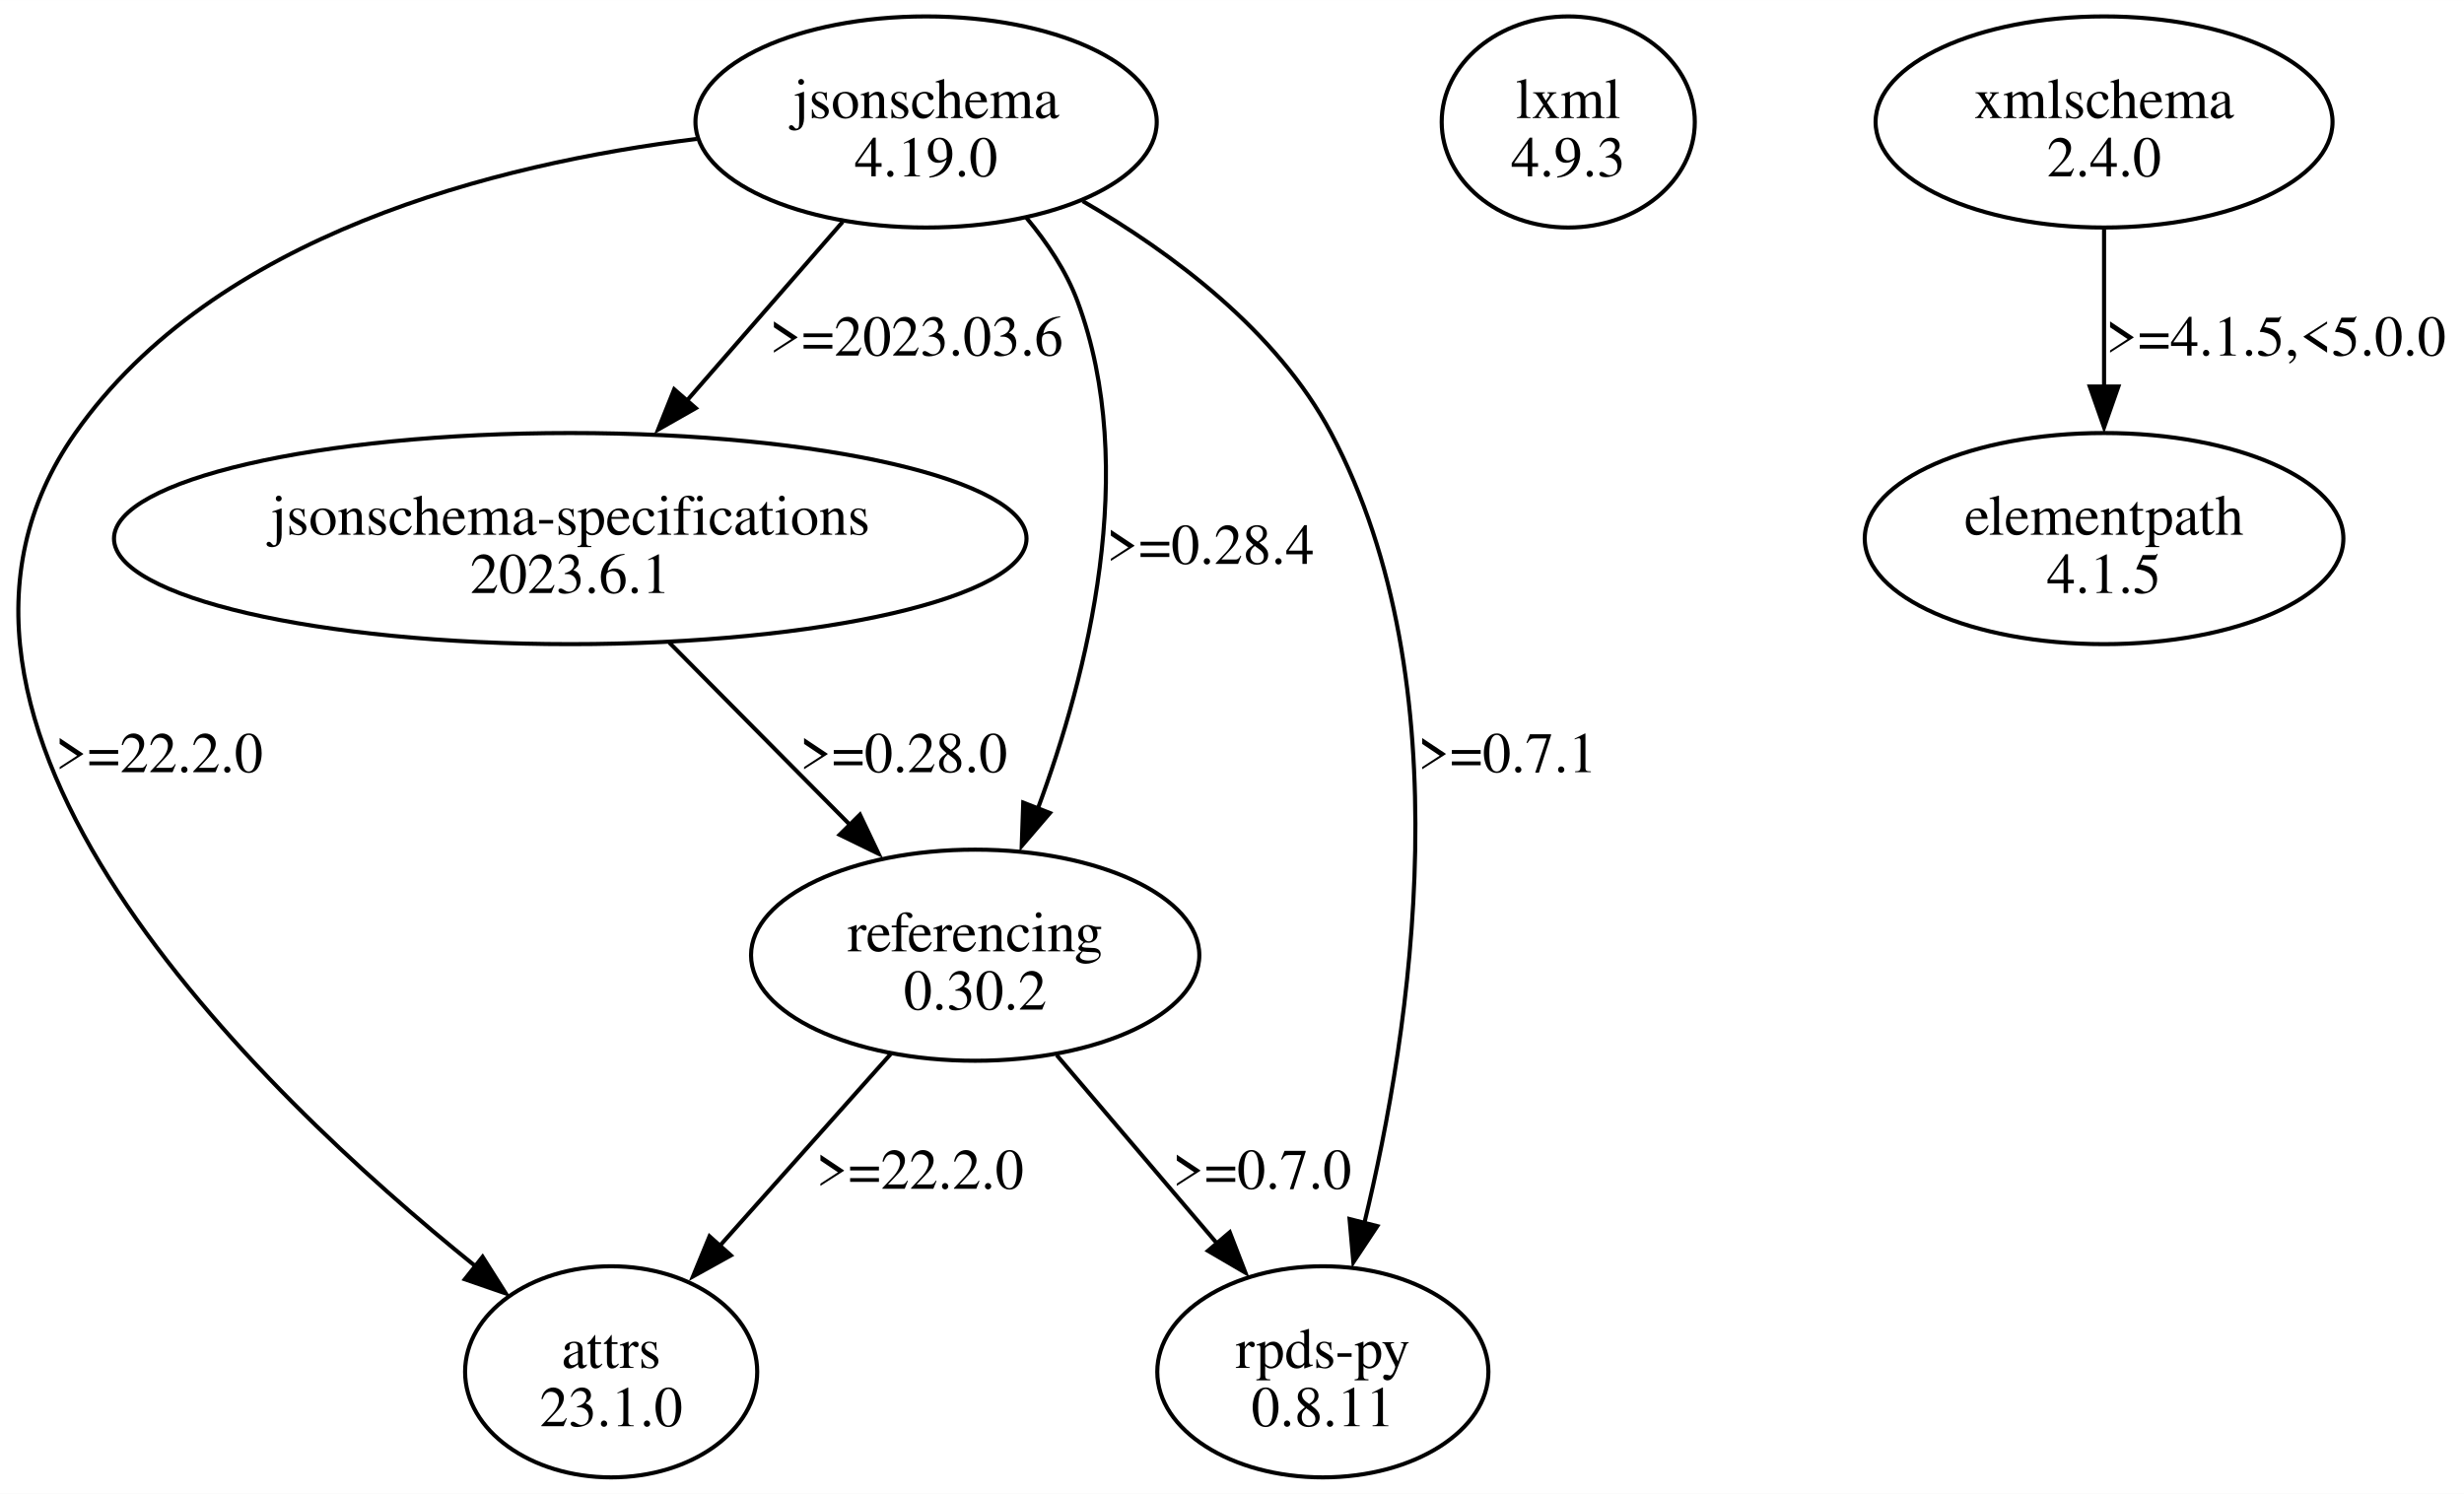
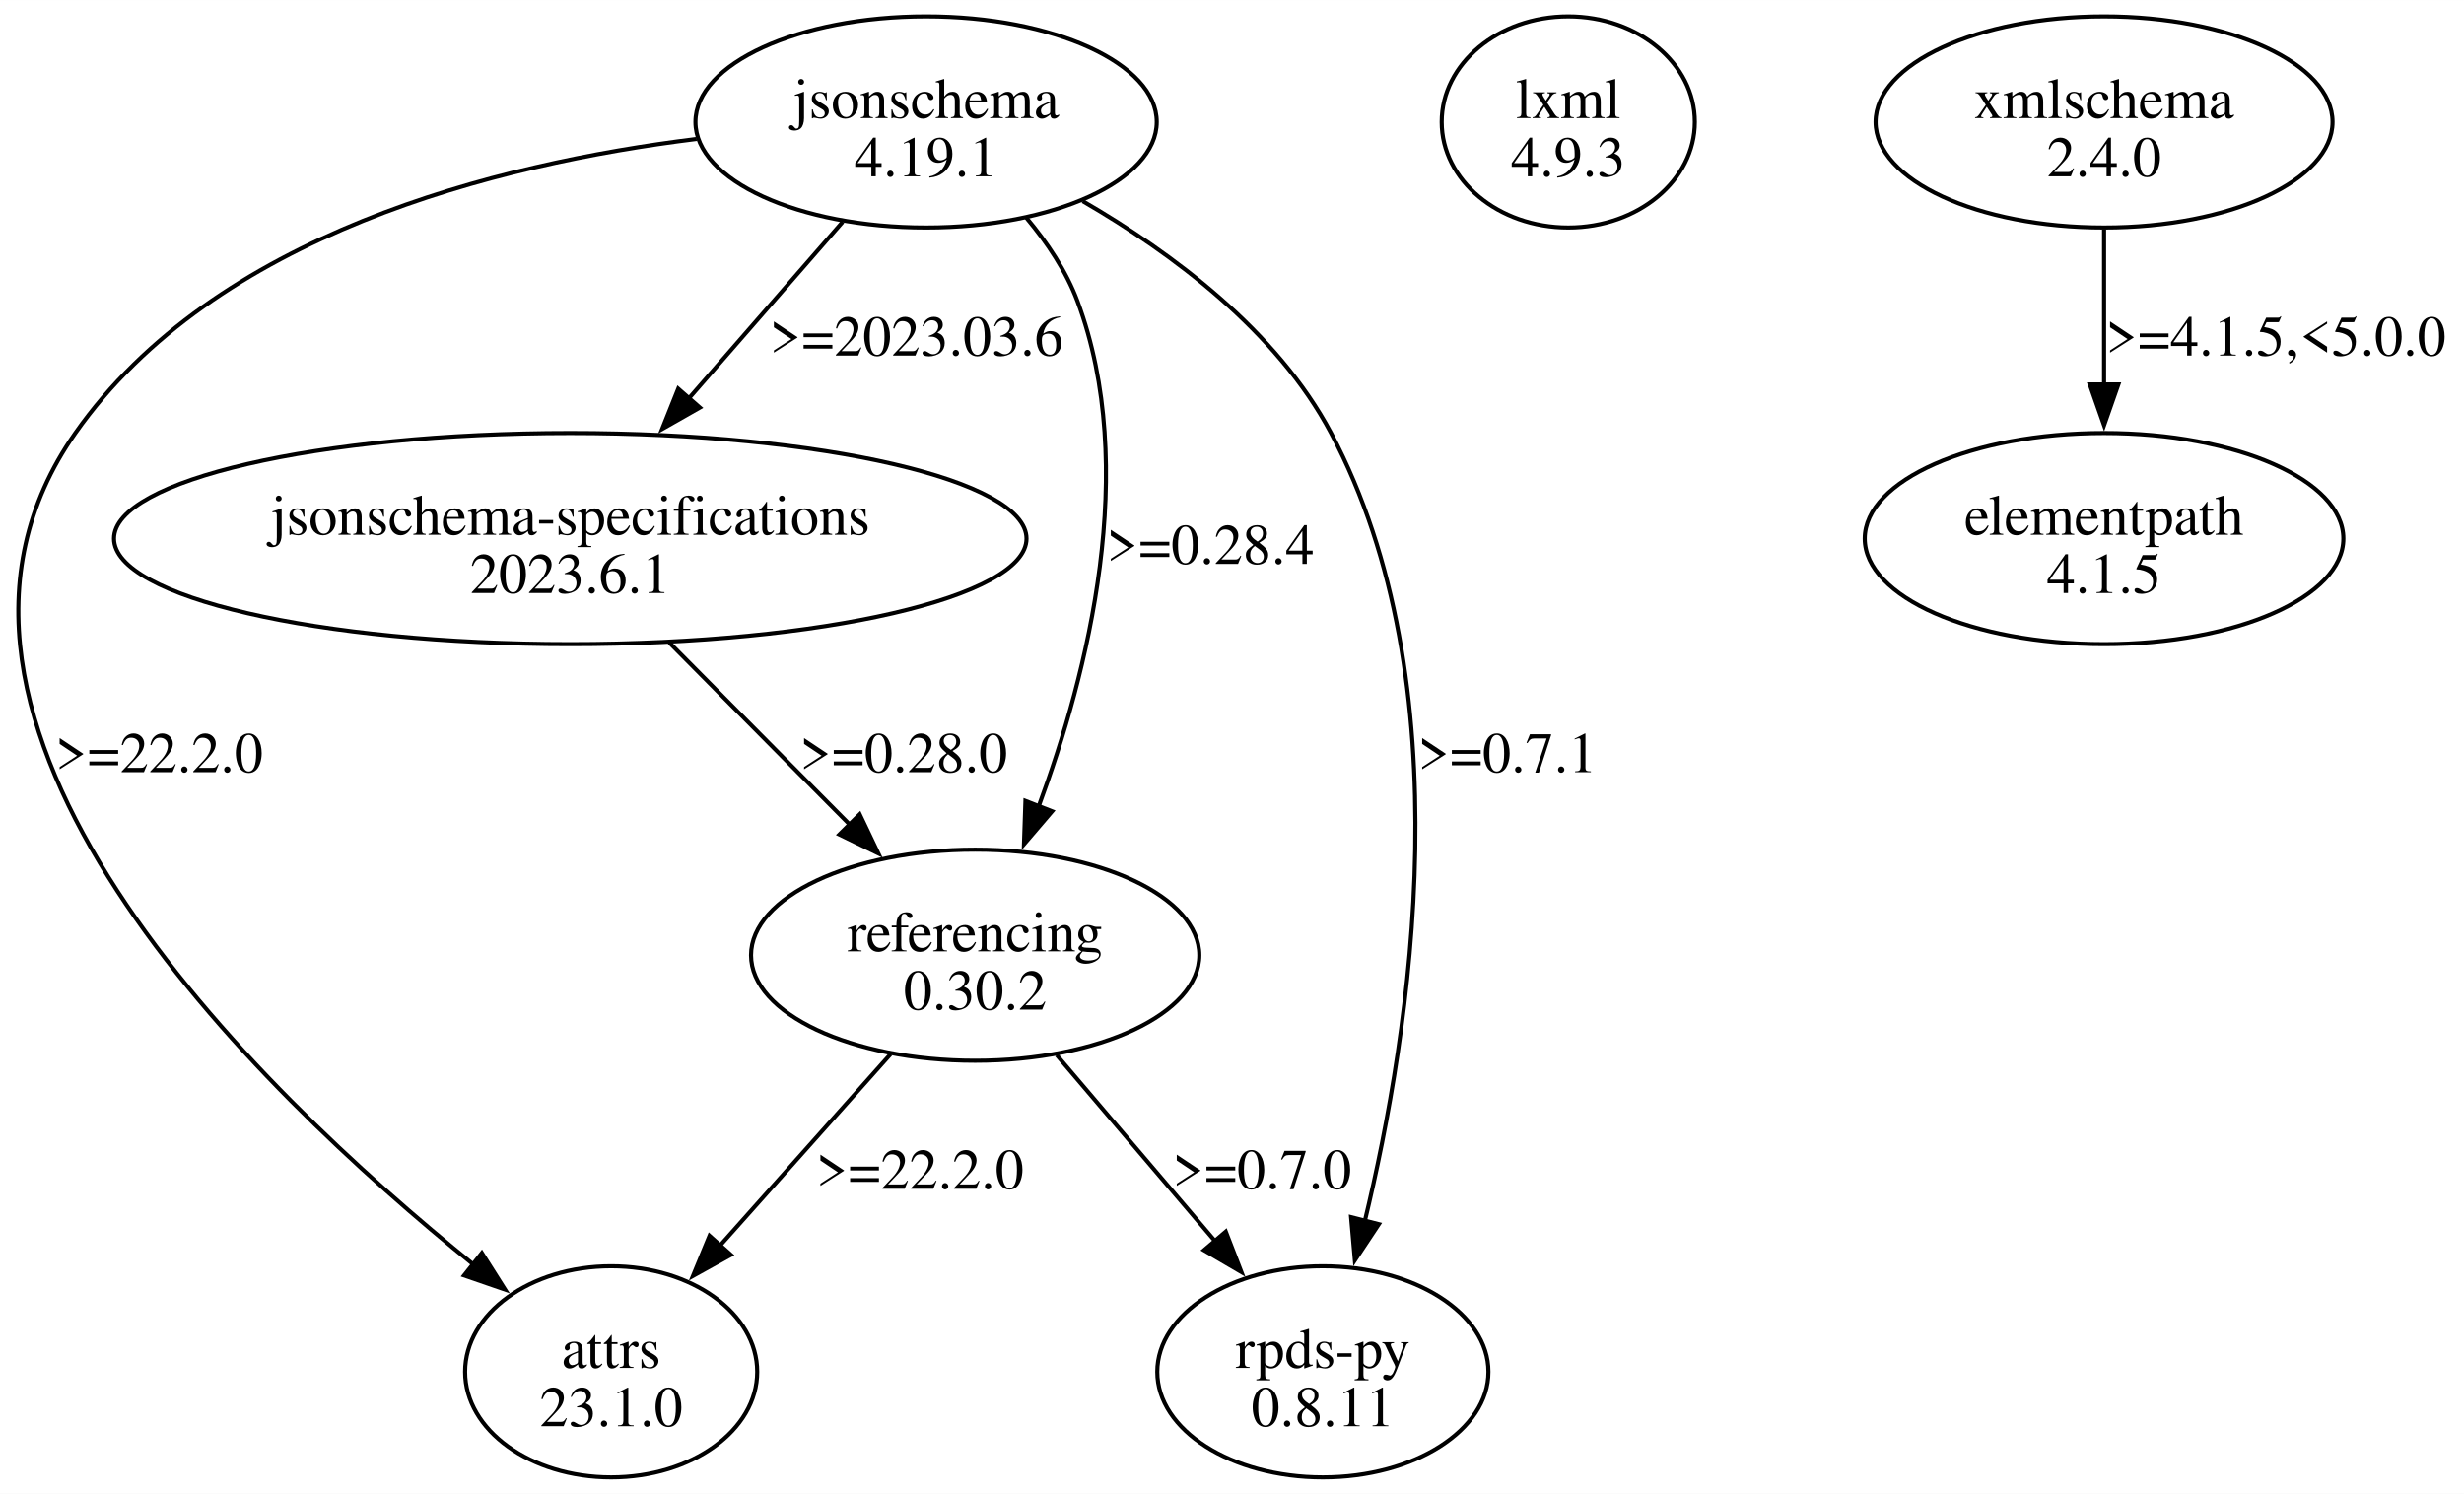
<svg xmlns="http://www.w3.org/2000/svg" width="602pt" height="365pt" viewBox="0.00 0.00 602.42 365.23">
  <g id="graph0" class="graph" transform="scale(1 1) rotate(0) translate(4 361.23)">
    <polygon fill="white" stroke="none" points="-4,4 -4,-361.23 598.42,-361.23 598.42,4 -4,4" />
    <g id="node1" class="node">
      <ellipse fill="none" stroke="black" cx="145.42" cy="-25.81" rx="35.71" ry="25.81" />
      <text text-anchor="middle" x="145.42" y="-26.76" font-family="Times,serif" font-size="14.00">attrs</text>
      <text text-anchor="middle" x="145.42" y="-12.51" font-family="Times,serif" font-size="14.00">23.1.0</text>
    </g>
    <g id="node2" class="node">
      <ellipse fill="none" stroke="black" cx="222.42" cy="-331.42" rx="56.39" ry="25.81" />
      <text text-anchor="middle" x="222.42" y="-332.37" font-family="Times,serif" font-size="14.00">jsonschema</text>
-       <text text-anchor="middle" x="222.42" y="-318.12" font-family="Times,serif" font-size="14.00">4.19.0</text>
+       <text text-anchor="middle" x="222.42" y="-318.12" font-family="Times,serif" font-size="14.00">4.19.1</text>
    </g>
    <g id="edge1" class="edge">
-       <path fill="none" stroke="black" d="M166.33,-327.27C117.21,-321.19 48.5,-303.9 14.42,-255.36 -35.01,-184.98 58.85,-94.69 112.16,-51.7" />
-       <polygon fill="black" stroke="black" points="113.99,-53.93 119.66,-44.98 109.65,-48.44 113.99,-53.93" />
+       <path fill="none" stroke="black" d="M166.33,-327.27C117.21,-321.19 48.5,-303.9 14.42,-255.36 -34.9,-185.13 58.46,-95.06 111.84,-51.97" />
+       <polygon fill="black" stroke="black" points="113.81,-54.87 119.48,-45.92 109.46,-49.38 113.81,-54.87" />
      <text text-anchor="middle" x="34.92" y="-172.44" font-family="Times,serif" font-size="14.00">&gt;=22.2.0</text>
    </g>
    <g id="node3" class="node">
      <ellipse fill="none" stroke="black" cx="135.42" cy="-229.55" rx="111.55" ry="25.81" />
      <text text-anchor="middle" x="135.42" y="-230.5" font-family="Times,serif" font-size="14.00">jsonschema-specifications</text>
      <text text-anchor="middle" x="135.42" y="-216.25" font-family="Times,serif" font-size="14.00">2023.6.1</text>
    </g>
    <g id="edge2" class="edge">
-       <path fill="none" stroke="black" d="M202.02,-307C190.68,-293.99 176.4,-277.59 163.97,-263.32" />
-       <polygon fill="black" stroke="black" points="166.11,-261.45 156.9,-256.21 160.83,-266.05 166.11,-261.45" />
+       <path fill="none" stroke="black" d="M202.02,-307C190.79,-294.11 176.67,-277.9 164.32,-263.72" />
+       <polygon fill="black" stroke="black" points="167.1,-261.59 157.89,-256.35 161.82,-266.19 167.1,-261.59" />
      <text text-anchor="middle" x="220.04" y="-274.31" font-family="Times,serif" font-size="14.00">&gt;=2023.03.6</text>
    </g>
    <g id="node4" class="node">
      <ellipse fill="none" stroke="black" cx="234.42" cy="-127.68" rx="54.8" ry="25.81" />
      <text text-anchor="middle" x="234.42" y="-128.63" font-family="Times,serif" font-size="14.00">referencing</text>
      <text text-anchor="middle" x="234.42" y="-114.38" font-family="Times,serif" font-size="14.00">0.30.2</text>
    </g>
    <g id="edge3" class="edge">
-       <path fill="none" stroke="black" d="M246.95,-307.98C252.03,-301.91 256.67,-294.97 259.42,-287.61 274.67,-246.63 261.92,-196.33 249.71,-163.44" />
-       <polygon fill="black" stroke="black" points="252.69,-162.45 245.8,-154.41 246.17,-164.99 252.69,-162.45" />
+       <path fill="none" stroke="black" d="M246.95,-307.98C252.03,-301.91 256.67,-294.97 259.42,-287.61 274.61,-246.8 262.03,-196.77 249.87,-163.87" />
+       <polygon fill="black" stroke="black" points="253.23,-162.87 246.35,-154.82 246.71,-165.41 253.23,-162.87" />
      <text text-anchor="middle" x="291.92" y="-223.37" font-family="Times,serif" font-size="14.00">&gt;=0.28.4</text>
    </g>
    <g id="node5" class="node">
      <ellipse fill="none" stroke="black" cx="319.42" cy="-25.81" rx="40.48" ry="25.81" />
      <text text-anchor="middle" x="319.42" y="-26.76" font-family="Times,serif" font-size="14.00">rpds-py</text>
      <text text-anchor="middle" x="319.42" y="-12.51" font-family="Times,serif" font-size="14.00">0.8.11</text>
    </g>
    <g id="edge4" class="edge">
-       <path fill="none" stroke="black" d="M260.71,-312.06C282.57,-299.39 308.19,-280.32 321.42,-255.36 354.01,-193.85 340.99,-109.31 329.57,-62.19" />
-       <polygon fill="black" stroke="black" points="332.73,-61.44 326.88,-52.61 325.95,-63.17 332.73,-61.44" />
+       <path fill="none" stroke="black" d="M260.71,-312.06C282.57,-299.39 308.19,-280.32 321.42,-255.36 353.94,-193.98 341.05,-109.66 329.64,-62.49" />
+       <polygon fill="black" stroke="black" points="333.11,-61.91 327.25,-53.08 326.32,-63.63 333.11,-61.91" />
      <text text-anchor="middle" x="364.54" y="-172.44" font-family="Times,serif" font-size="14.00">&gt;=0.7.1</text>
    </g>
    <g id="edge7" class="edge">
-       <path fill="none" stroke="black" d="M159.63,-204.12C173.06,-190.57 189.88,-173.6 204.17,-159.19" />
-       <polygon fill="black" stroke="black" points="206.25,-162.05 210.8,-152.49 201.28,-157.13 206.25,-162.05" />
+       <path fill="none" stroke="black" d="M159.63,-204.12C172.94,-190.7 189.57,-173.92 203.77,-159.59" />
+       <polygon fill="black" stroke="black" points="206.19,-162.13 210.74,-152.56 201.21,-157.2 206.19,-162.13" />
      <text text-anchor="middle" x="216.92" y="-172.44" font-family="Times,serif" font-size="14.00">&gt;=0.28.0</text>
    </g>
    <g id="edge5" class="edge">
-       <path fill="none" stroke="black" d="M213.77,-103.52C201.21,-89.42 185.04,-71.27 171.58,-56.17" />
-       <polygon fill="black" stroke="black" points="174.69,-54.28 165.43,-49.14 169.47,-58.94 174.69,-54.28" />
+       <path fill="none" stroke="black" d="M213.77,-103.52C201.33,-89.55 185.34,-71.61 171.96,-56.59" />
+       <polygon fill="black" stroke="black" points="174.7,-54.41 165.43,-49.27 169.47,-59.07 174.7,-54.41" />
      <text text-anchor="middle" x="220.92" y="-70.57" font-family="Times,serif" font-size="14.00">&gt;=22.2.0</text>
    </g>
    <g id="edge6" class="edge">
-       <path fill="none" stroke="black" d="M254.34,-103.26C265.99,-89.58 280.83,-72.14 293.39,-57.38" />
-       <polygon fill="black" stroke="black" points="296.67,-59.93 300.49,-50.05 291.34,-55.4 296.67,-59.93" />
+       <path fill="none" stroke="black" d="M254.35,-103.26C265.89,-89.7 280.55,-72.47 293.04,-57.8" />
+       <polygon fill="black" stroke="black" points="295.69,-60.09 299.51,-50.2 290.36,-55.55 295.69,-60.09" />
      <text text-anchor="middle" x="304.54" y="-70.57" font-family="Times,serif" font-size="14.00">&gt;=0.7.0</text>
    </g>
    <g id="node6" class="node">
      <ellipse fill="none" stroke="black" cx="379.42" cy="-331.42" rx="30.94" ry="25.81" />
      <text text-anchor="middle" x="379.42" y="-332.37" font-family="Times,serif" font-size="14.00">lxml</text>
      <text text-anchor="middle" x="379.42" y="-318.12" font-family="Times,serif" font-size="14.00">4.9.3</text>
    </g>
    <g id="node7" class="node">
      <ellipse fill="none" stroke="black" cx="510.42" cy="-331.42" rx="55.86" ry="25.81" />
      <text text-anchor="middle" x="510.42" y="-332.37" font-family="Times,serif" font-size="14.00">xmlschema</text>
      <text text-anchor="middle" x="510.42" y="-318.12" font-family="Times,serif" font-size="14.00">2.4.0</text>
    </g>
    <g id="node8" class="node">
      <ellipse fill="none" stroke="black" cx="510.42" cy="-229.55" rx="58.51" ry="25.81" />
      <text text-anchor="middle" x="510.42" y="-230.5" font-family="Times,serif" font-size="14.00">elementpath</text>
      <text text-anchor="middle" x="510.42" y="-216.25" font-family="Times,serif" font-size="14.00">4.1.5</text>
    </g>
    <g id="edge8" class="edge">
-       <path fill="none" stroke="black" d="M510.42,-305.21C510.42,-293.51 510.42,-279.37 510.42,-266.56" />
-       <polygon fill="black" stroke="black" points="513.92,-266.74 510.42,-256.74 506.92,-266.74 513.92,-266.74" />
+       <path fill="none" stroke="black" d="M510.42,-305.21C510.42,-293.62 510.42,-279.65 510.42,-266.95" />
+       <polygon fill="black" stroke="black" points="513.92,-267.25 510.42,-257.25 506.92,-267.25 513.92,-267.25" />
      <text text-anchor="middle" x="552.42" y="-274.31" font-family="Times,serif" font-size="14.00">&gt;=4.1.5,&lt;5.0.0</text>
    </g>
  </g>
</svg>
